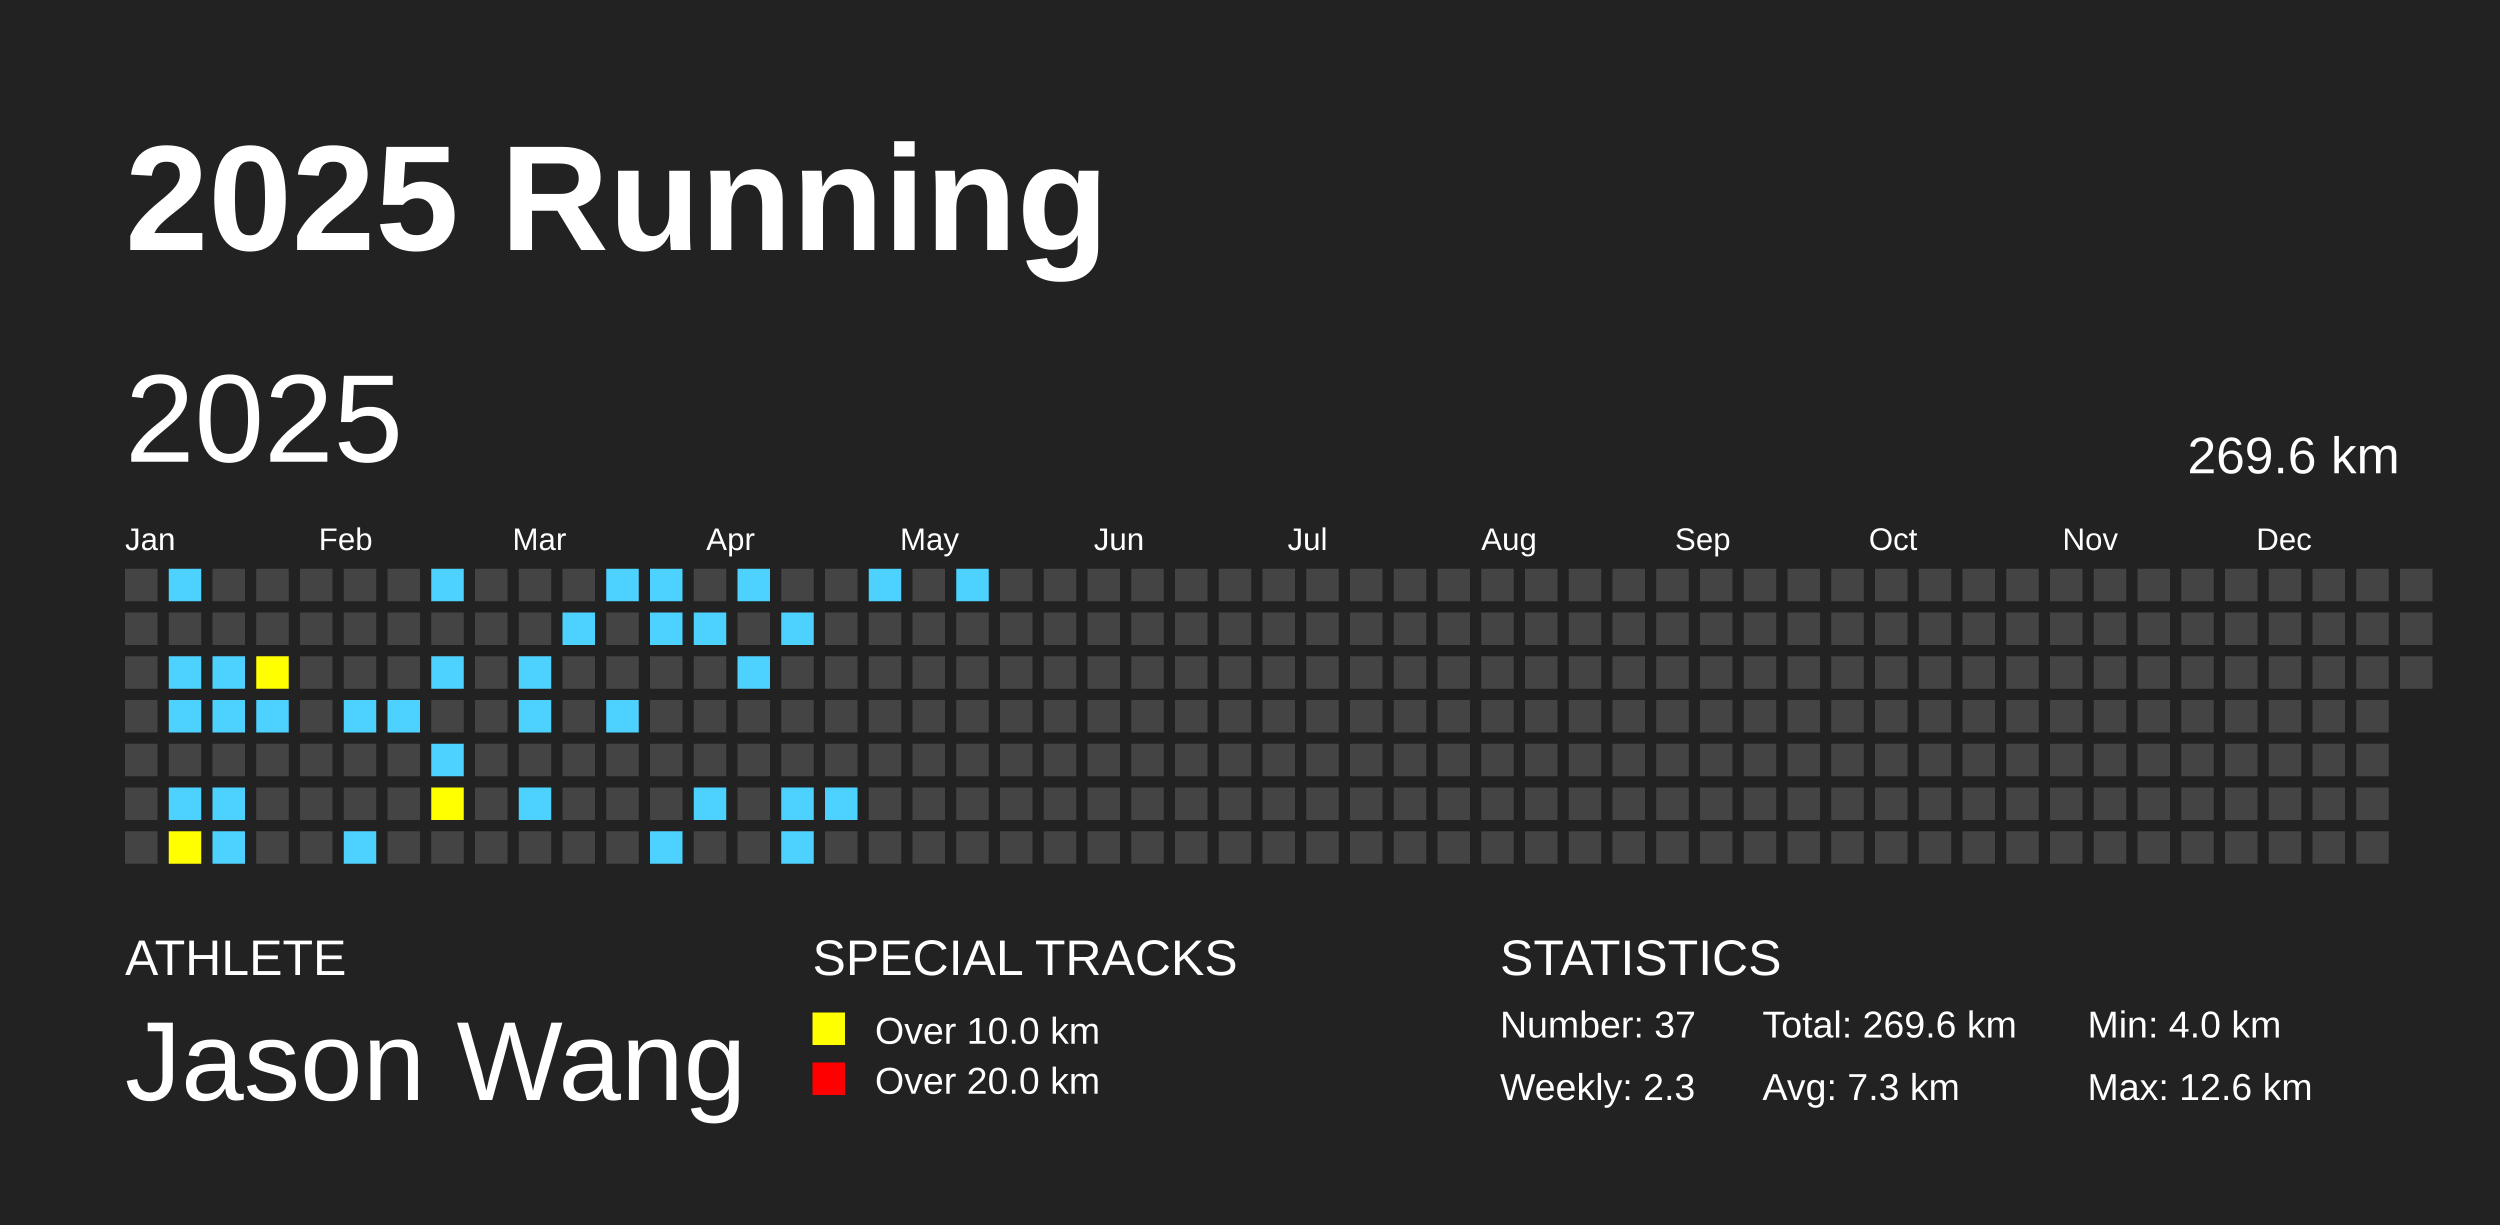
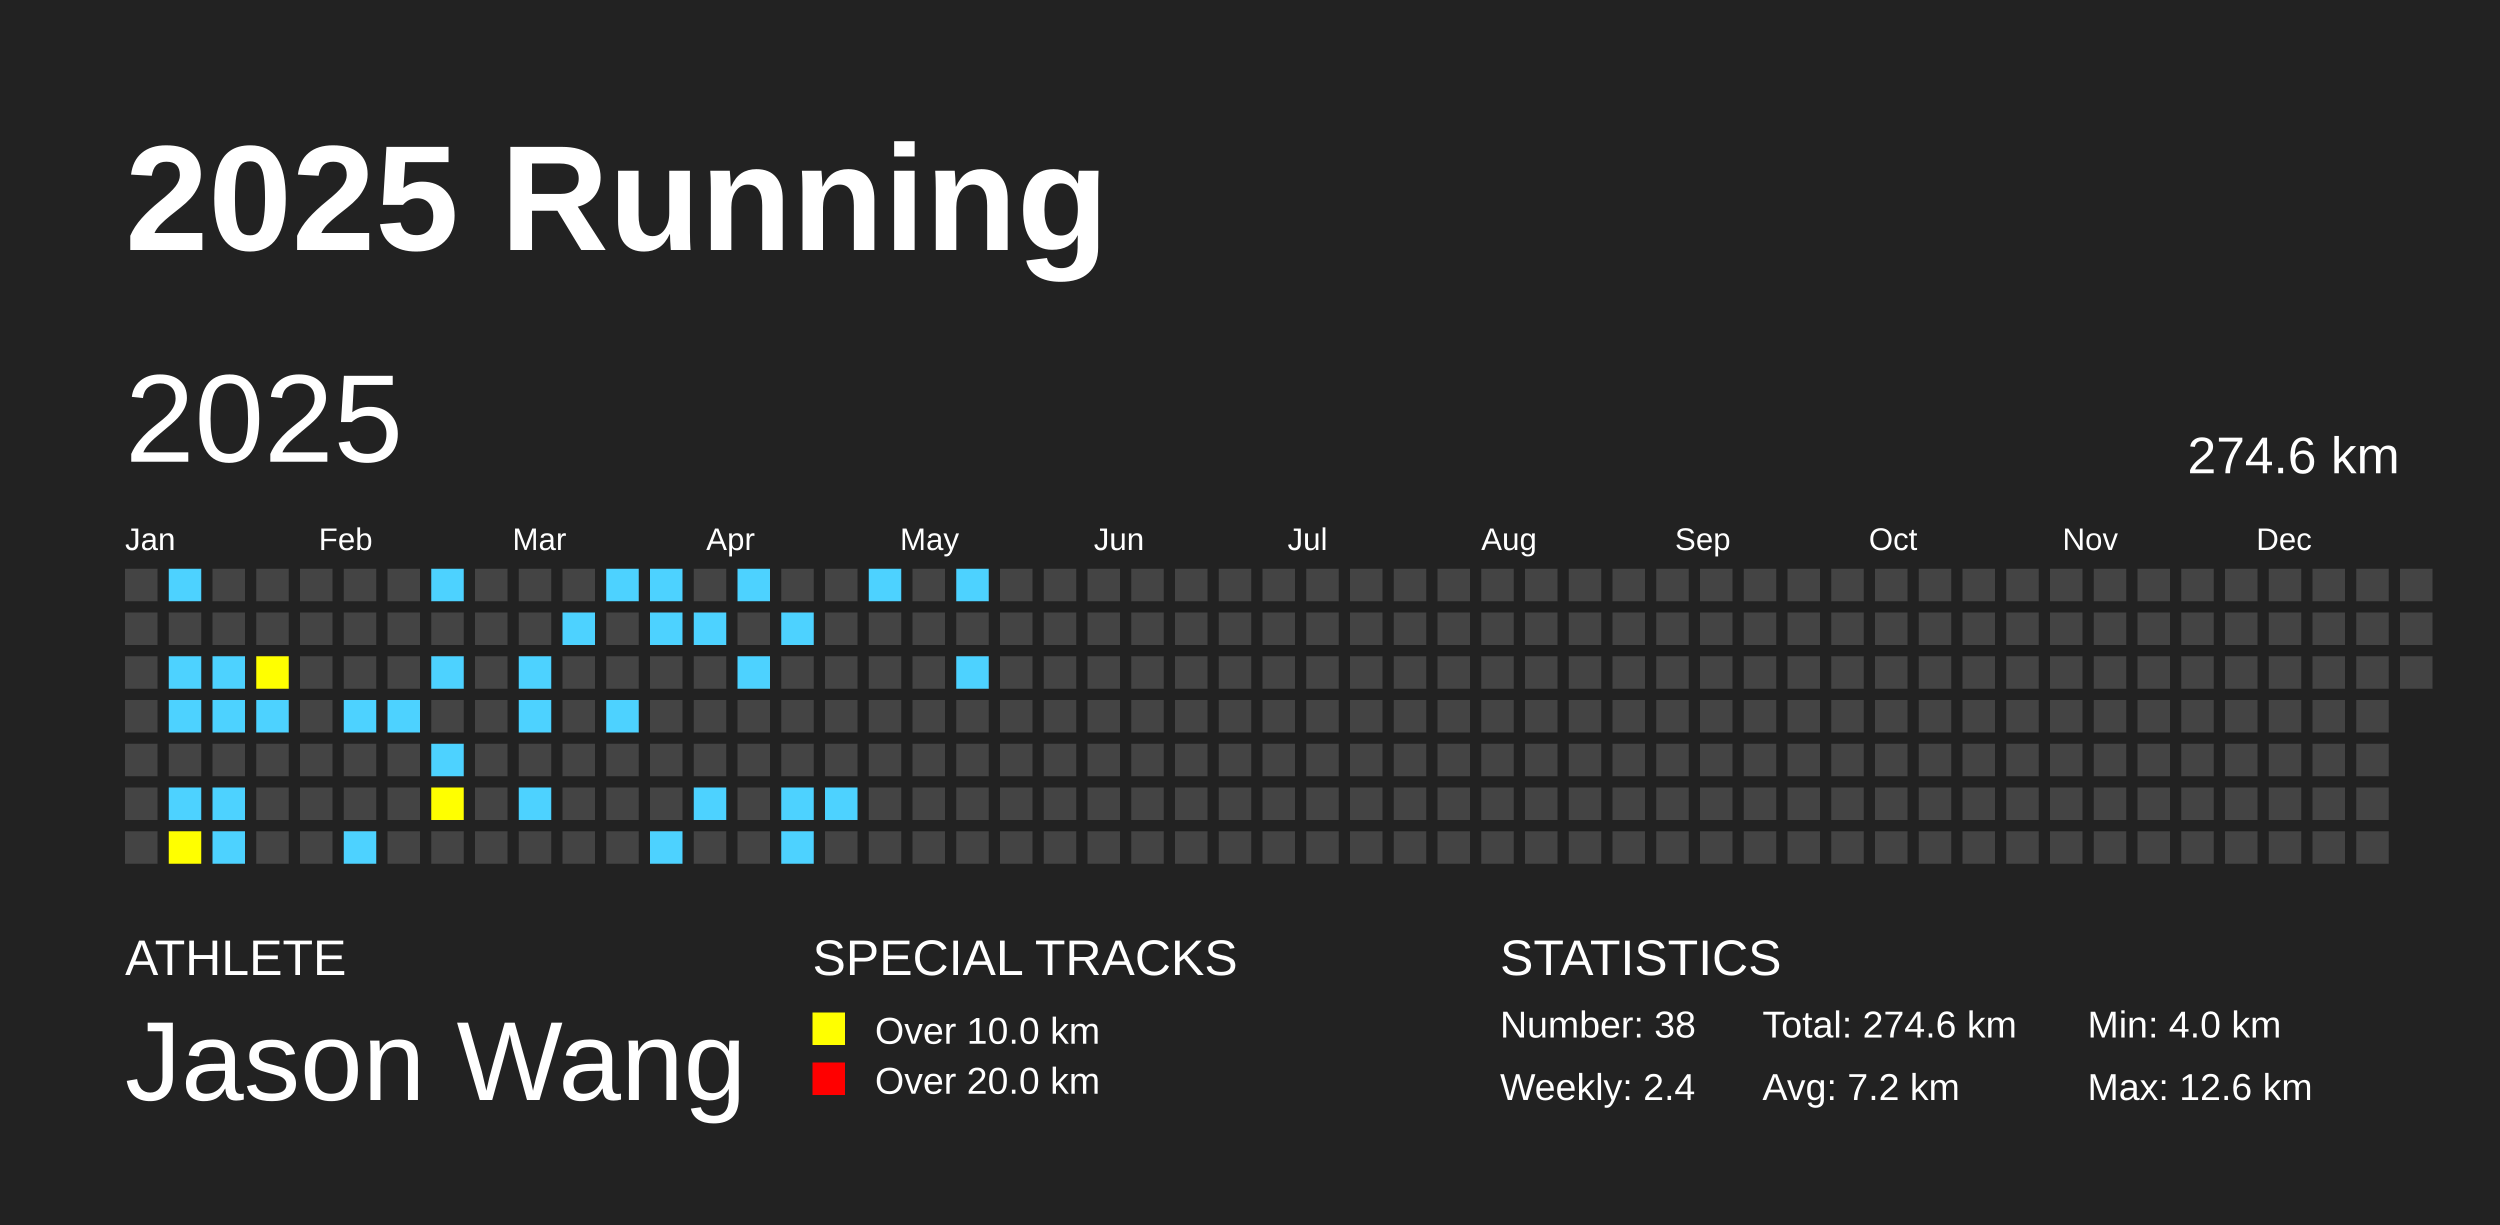
<svg xmlns="http://www.w3.org/2000/svg" baseProfile="full" height="98mm" version="1.1" viewBox="0,0,200,98" width="200mm">
  <defs />
  <rect fill="#222222" height="98" width="200" x="0" y="0" />
  <text fill="#FFFFFF" style="font-size:12px; font-family:Arial; font-weight:bold;" x="10" y="20">2025 Running</text>
  <text fill="#FFFFFF" style="font-size:4px; font-family:Arial" x="10" y="78">ATHLETE</text>
  <text fill="#FFFFFF" style="font-size:9px; font-family:Arial" x="10" y="88">Jason Wang</text>
  <text fill="#FFFFFF" style="font-size:4px; font-family:Arial" x="65" y="78">SPECIAL TRACKS</text>
  <rect fill="yellow" height="2.6" width="2.6" x="65" y="81" />
  <text fill="#FFFFFF" style="font-size:3px; font-family:Arial" x="70" y="83.5">Over 10.0 km</text>
  <rect fill="red" height="2.6" width="2.6" x="65" y="85" />
  <text fill="#FFFFFF" style="font-size:3px; font-family:Arial" x="70" y="87.5">Over 20.0 km</text>
  <text fill="#FFFFFF" style="font-size:4px; font-family:Arial" x="120" y="78">STATISTICS</text>
-   <text fill="#FFFFFF" style="font-size:3px; font-family:Arial" x="120" y="83">Number: 37</text>
-   <text fill="#FFFFFF" style="font-size:3px; font-family:Arial" x="120" y="88">Weekly: 2.3</text>
-   <text fill="#FFFFFF" style="font-size:3px; font-family:Arial" x="141" y="83">Total: 269.6 km</text>
-   <text fill="#FFFFFF" style="font-size:3px; font-family:Arial" x="141" y="88">Avg: 7.3 km</text>
+   <text fill="#FFFFFF" style="font-size:3px; font-family:Arial" x="120" y="83">Number: 38</text>
+   <text fill="#FFFFFF" style="font-size:3px; font-family:Arial" x="120" y="88">Weekly: 2.4</text>
+   <text fill="#FFFFFF" style="font-size:3px; font-family:Arial" x="141" y="83">Total: 274.6 km</text>
+   <text fill="#FFFFFF" style="font-size:3px; font-family:Arial" x="141" y="88">Avg: 7.2 km</text>
  <text fill="#FFFFFF" style="font-size:3px; font-family:Arial" x="167" y="83">Min: 4.0 km</text>
  <text fill="#FFFFFF" style="font-size:3px; font-family:Arial" x="167" y="88">Max: 12.6 km</text>
  <text dominant-baseline="hanging" fill="#FFFFFF" style="font-size:10.0px; font-family:Arial;" x="10" y="30">2025</text>
-   <text dominant-baseline="hanging" fill="#FFFFFF" style="font-size:4.125px; font-family:Arial;" x="175" y="35">269.6 km</text>
+   <text dominant-baseline="hanging" fill="#FFFFFF" style="font-size:4.125px; font-family:Arial;" x="175" y="35">274.6 km</text>
  <text fill="#FFFFFF" style="font-size:2.5px; font-family:Arial" x="10.0" y="44">Jan</text>
  <text fill="#FFFFFF" style="font-size:2.5px; font-family:Arial" x="25.5" y="44">Feb</text>
  <text fill="#FFFFFF" style="font-size:2.5px; font-family:Arial" x="41.0" y="44">Mar</text>
  <text fill="#FFFFFF" style="font-size:2.5px; font-family:Arial" x="56.5" y="44">Apr</text>
  <text fill="#FFFFFF" style="font-size:2.5px; font-family:Arial" x="72.0" y="44">May</text>
  <text fill="#FFFFFF" style="font-size:2.5px; font-family:Arial" x="87.5" y="44">Jun</text>
  <text fill="#FFFFFF" style="font-size:2.5px; font-family:Arial" x="103.0" y="44">Jul</text>
  <text fill="#FFFFFF" style="font-size:2.5px; font-family:Arial" x="118.5" y="44">Aug</text>
  <text fill="#FFFFFF" style="font-size:2.5px; font-family:Arial" x="134.0" y="44">Sep</text>
  <text fill="#FFFFFF" style="font-size:2.5px; font-family:Arial" x="149.5" y="44">Oct</text>
  <text fill="#FFFFFF" style="font-size:2.5px; font-family:Arial" x="165.0" y="44">Nov</text>
  <text fill="#FFFFFF" style="font-size:2.5px; font-family:Arial" x="180.5" y="44">Dec</text>
  <rect fill="#444444" height="2.6" width="2.6" x="10.0" y="45.5" />
  <rect fill="#444444" height="2.6" width="2.6" x="10.0" y="49.0" />
  <rect fill="#444444" height="2.6" width="2.6" x="10.0" y="52.5" />
  <rect fill="#444444" height="2.6" width="2.6" x="10.0" y="56.0" />
  <rect fill="#444444" height="2.6" width="2.6" x="10.0" y="59.5" />
  <rect fill="#444444" height="2.6" width="2.6" x="10.0" y="63.0" />
  <rect fill="#444444" height="2.6" width="2.6" x="10.0" y="66.5" />
  <rect fill="#4DD2FF" height="2.6" width="2.6" x="13.5" y="45.5" />
  <rect fill="#444444" height="2.6" width="2.6" x="13.5" y="49.0" />
  <rect fill="#4DD2FF" height="2.6" width="2.6" x="13.5" y="52.5" />
  <rect fill="#4DD2FF" height="2.6" width="2.6" x="13.5" y="56.0" />
  <rect fill="#444444" height="2.6" width="2.6" x="13.5" y="59.5" />
  <rect fill="#4DD2FF" height="2.6" width="2.6" x="13.5" y="63.0" />
  <rect fill="yellow" height="2.6" width="2.6" x="13.5" y="66.5" />
  <rect fill="#444444" height="2.6" width="2.6" x="17.0" y="45.5" />
  <rect fill="#444444" height="2.6" width="2.6" x="17.0" y="49.0" />
  <rect fill="#4DD2FF" height="2.6" width="2.6" x="17.0" y="52.5" />
  <rect fill="#4DD2FF" height="2.6" width="2.6" x="17.0" y="56.0" />
  <rect fill="#444444" height="2.6" width="2.6" x="17.0" y="59.5" />
  <rect fill="#4DD2FF" height="2.6" width="2.6" x="17.0" y="63.0" />
  <rect fill="#4DD2FF" height="2.6" width="2.6" x="17.0" y="66.5" />
  <rect fill="#444444" height="2.6" width="2.6" x="20.5" y="45.5" />
  <rect fill="#444444" height="2.6" width="2.6" x="20.5" y="49.0" />
  <rect fill="yellow" height="2.6" width="2.6" x="20.5" y="52.5" />
  <rect fill="#4DD2FF" height="2.6" width="2.6" x="20.5" y="56.0" />
  <rect fill="#444444" height="2.6" width="2.6" x="20.5" y="59.5" />
  <rect fill="#444444" height="2.6" width="2.6" x="20.5" y="63.0" />
  <rect fill="#444444" height="2.6" width="2.6" x="20.5" y="66.5" />
  <rect fill="#444444" height="2.6" width="2.6" x="24.0" y="45.5" />
  <rect fill="#444444" height="2.6" width="2.6" x="24.0" y="49.0" />
  <rect fill="#444444" height="2.6" width="2.6" x="24.0" y="52.5" />
  <rect fill="#444444" height="2.6" width="2.6" x="24.0" y="56.0" />
  <rect fill="#444444" height="2.6" width="2.6" x="24.0" y="59.5" />
  <rect fill="#444444" height="2.6" width="2.6" x="24.0" y="63.0" />
  <rect fill="#444444" height="2.6" width="2.6" x="24.0" y="66.5" />
  <rect fill="#444444" height="2.6" width="2.6" x="27.5" y="45.5" />
  <rect fill="#444444" height="2.6" width="2.6" x="27.5" y="49.0" />
  <rect fill="#444444" height="2.6" width="2.6" x="27.5" y="52.5" />
  <rect fill="#4DD2FF" height="2.6" width="2.6" x="27.5" y="56.0" />
  <rect fill="#444444" height="2.6" width="2.6" x="27.5" y="59.5" />
  <rect fill="#444444" height="2.6" width="2.6" x="27.5" y="63.0" />
  <rect fill="#4DD2FF" height="2.6" width="2.6" x="27.5" y="66.5" />
  <rect fill="#444444" height="2.6" width="2.6" x="31.0" y="45.5" />
  <rect fill="#444444" height="2.6" width="2.6" x="31.0" y="49.0" />
  <rect fill="#444444" height="2.6" width="2.6" x="31.0" y="52.5" />
  <rect fill="#4DD2FF" height="2.6" width="2.6" x="31.0" y="56.0" />
  <rect fill="#444444" height="2.6" width="2.6" x="31.0" y="59.5" />
  <rect fill="#444444" height="2.6" width="2.6" x="31.0" y="63.0" />
  <rect fill="#444444" height="2.6" width="2.6" x="31.0" y="66.5" />
  <rect fill="#4DD2FF" height="2.6" width="2.6" x="34.5" y="45.5" />
  <rect fill="#444444" height="2.6" width="2.6" x="34.5" y="49.0" />
  <rect fill="#4DD2FF" height="2.6" width="2.6" x="34.5" y="52.5" />
  <rect fill="#444444" height="2.6" width="2.6" x="34.5" y="56.0" />
  <rect fill="#4DD2FF" height="2.6" width="2.6" x="34.5" y="59.5" />
  <rect fill="yellow" height="2.6" width="2.6" x="34.5" y="63.0" />
  <rect fill="#444444" height="2.6" width="2.6" x="34.5" y="66.5" />
  <rect fill="#444444" height="2.6" width="2.6" x="38.0" y="45.5" />
  <rect fill="#444444" height="2.6" width="2.6" x="38.0" y="49.0" />
  <rect fill="#444444" height="2.6" width="2.6" x="38.0" y="52.5" />
  <rect fill="#444444" height="2.6" width="2.6" x="38.0" y="56.0" />
  <rect fill="#444444" height="2.6" width="2.6" x="38.0" y="59.5" />
  <rect fill="#444444" height="2.6" width="2.6" x="38.0" y="63.0" />
  <rect fill="#444444" height="2.6" width="2.6" x="38.0" y="66.5" />
  <rect fill="#444444" height="2.6" width="2.6" x="41.5" y="45.5" />
  <rect fill="#444444" height="2.6" width="2.6" x="41.5" y="49.0" />
  <rect fill="#4DD2FF" height="2.6" width="2.6" x="41.5" y="52.5" />
  <rect fill="#4DD2FF" height="2.6" width="2.6" x="41.5" y="56.0" />
  <rect fill="#444444" height="2.6" width="2.6" x="41.5" y="59.5" />
  <rect fill="#4DD2FF" height="2.6" width="2.6" x="41.5" y="63.0" />
  <rect fill="#444444" height="2.6" width="2.6" x="41.5" y="66.5" />
  <rect fill="#444444" height="2.6" width="2.6" x="45.0" y="45.5" />
  <rect fill="#4DD2FF" height="2.6" width="2.6" x="45.0" y="49.0" />
  <rect fill="#444444" height="2.6" width="2.6" x="45.0" y="52.5" />
  <rect fill="#444444" height="2.6" width="2.6" x="45.0" y="56.0" />
  <rect fill="#444444" height="2.6" width="2.6" x="45.0" y="59.5" />
  <rect fill="#444444" height="2.6" width="2.6" x="45.0" y="63.0" />
  <rect fill="#444444" height="2.6" width="2.6" x="45.0" y="66.5" />
  <rect fill="#4DD2FF" height="2.6" width="2.6" x="48.5" y="45.5" />
  <rect fill="#444444" height="2.6" width="2.6" x="48.5" y="49.0" />
  <rect fill="#444444" height="2.6" width="2.6" x="48.5" y="52.5" />
  <rect fill="#4DD2FF" height="2.6" width="2.6" x="48.5" y="56.0" />
  <rect fill="#444444" height="2.6" width="2.6" x="48.5" y="59.5" />
  <rect fill="#444444" height="2.6" width="2.6" x="48.5" y="63.0" />
  <rect fill="#444444" height="2.6" width="2.6" x="48.5" y="66.5" />
  <rect fill="#4DD2FF" height="2.6" width="2.6" x="52.0" y="45.5" />
  <rect fill="#4DD2FF" height="2.6" width="2.6" x="52.0" y="49.0" />
  <rect fill="#444444" height="2.6" width="2.6" x="52.0" y="52.5" />
  <rect fill="#444444" height="2.6" width="2.6" x="52.0" y="56.0" />
  <rect fill="#444444" height="2.6" width="2.6" x="52.0" y="59.5" />
  <rect fill="#444444" height="2.6" width="2.6" x="52.0" y="63.0" />
  <rect fill="#4DD2FF" height="2.6" width="2.6" x="52.0" y="66.5" />
  <rect fill="#444444" height="2.6" width="2.6" x="55.5" y="45.5" />
  <rect fill="#4DD2FF" height="2.6" width="2.6" x="55.5" y="49.0" />
  <rect fill="#444444" height="2.6" width="2.6" x="55.5" y="52.5" />
  <rect fill="#444444" height="2.6" width="2.6" x="55.5" y="56.0" />
  <rect fill="#444444" height="2.6" width="2.6" x="55.5" y="59.5" />
  <rect fill="#4DD2FF" height="2.6" width="2.6" x="55.5" y="63.0" />
  <rect fill="#444444" height="2.6" width="2.6" x="55.5" y="66.5" />
  <rect fill="#4DD2FF" height="2.6" width="2.6" x="59.0" y="45.5" />
  <rect fill="#444444" height="2.6" width="2.6" x="59.0" y="49.0" />
  <rect fill="#4DD2FF" height="2.6" width="2.6" x="59.0" y="52.5" />
  <rect fill="#444444" height="2.6" width="2.6" x="59.0" y="56.0" />
  <rect fill="#444444" height="2.6" width="2.6" x="59.0" y="59.5" />
  <rect fill="#444444" height="2.6" width="2.6" x="59.0" y="63.0" />
  <rect fill="#444444" height="2.6" width="2.6" x="59.0" y="66.5" />
  <rect fill="#444444" height="2.6" width="2.6" x="62.5" y="45.5" />
  <rect fill="#4DD2FF" height="2.6" width="2.6" x="62.5" y="49.0" />
  <rect fill="#444444" height="2.6" width="2.6" x="62.5" y="52.5" />
  <rect fill="#444444" height="2.6" width="2.6" x="62.5" y="56.0" />
  <rect fill="#444444" height="2.6" width="2.6" x="62.5" y="59.5" />
  <rect fill="#4DD2FF" height="2.6" width="2.6" x="62.5" y="63.0" />
  <rect fill="#4DD2FF" height="2.6" width="2.6" x="62.5" y="66.5" />
  <rect fill="#444444" height="2.6" width="2.6" x="66.0" y="45.5" />
  <rect fill="#444444" height="2.6" width="2.6" x="66.0" y="49.0" />
  <rect fill="#444444" height="2.6" width="2.6" x="66.0" y="52.5" />
  <rect fill="#444444" height="2.6" width="2.6" x="66.0" y="56.0" />
  <rect fill="#444444" height="2.6" width="2.6" x="66.0" y="59.5" />
  <rect fill="#4DD2FF" height="2.6" width="2.6" x="66.0" y="63.0" />
  <rect fill="#444444" height="2.6" width="2.6" x="66.0" y="66.5" />
  <rect fill="#4DD2FF" height="2.6" width="2.6" x="69.5" y="45.5" />
  <rect fill="#444444" height="2.6" width="2.6" x="69.5" y="49.0" />
  <rect fill="#444444" height="2.6" width="2.6" x="69.5" y="52.5" />
  <rect fill="#444444" height="2.6" width="2.6" x="69.5" y="56.0" />
  <rect fill="#444444" height="2.6" width="2.6" x="69.5" y="59.5" />
  <rect fill="#444444" height="2.6" width="2.6" x="69.5" y="63.0" />
  <rect fill="#444444" height="2.6" width="2.6" x="69.5" y="66.5" />
  <rect fill="#444444" height="2.6" width="2.6" x="73.0" y="45.5" />
  <rect fill="#444444" height="2.6" width="2.6" x="73.0" y="49.0" />
  <rect fill="#444444" height="2.6" width="2.6" x="73.0" y="52.5" />
  <rect fill="#444444" height="2.6" width="2.6" x="73.0" y="56.0" />
  <rect fill="#444444" height="2.6" width="2.6" x="73.0" y="59.5" />
  <rect fill="#444444" height="2.6" width="2.6" x="73.0" y="63.0" />
  <rect fill="#444444" height="2.6" width="2.6" x="73.0" y="66.5" />
  <rect fill="#4DD2FF" height="2.6" width="2.6" x="76.5" y="45.5" />
  <rect fill="#444444" height="2.6" width="2.6" x="76.5" y="49.0" />
-   <rect fill="#444444" height="2.6" width="2.6" x="76.5" y="52.5" />
+   <rect fill="#4DD2FF" height="2.6" width="2.6" x="76.5" y="52.5" />
  <rect fill="#444444" height="2.6" width="2.6" x="76.5" y="56.0" />
  <rect fill="#444444" height="2.6" width="2.6" x="76.5" y="59.5" />
  <rect fill="#444444" height="2.6" width="2.6" x="76.5" y="63.0" />
  <rect fill="#444444" height="2.6" width="2.6" x="76.5" y="66.5" />
  <rect fill="#444444" height="2.6" width="2.6" x="80.0" y="45.5" />
  <rect fill="#444444" height="2.6" width="2.6" x="80.0" y="49.0" />
  <rect fill="#444444" height="2.6" width="2.6" x="80.0" y="52.5" />
  <rect fill="#444444" height="2.6" width="2.6" x="80.0" y="56.0" />
  <rect fill="#444444" height="2.6" width="2.6" x="80.0" y="59.5" />
  <rect fill="#444444" height="2.6" width="2.6" x="80.0" y="63.0" />
  <rect fill="#444444" height="2.6" width="2.6" x="80.0" y="66.5" />
  <rect fill="#444444" height="2.6" width="2.6" x="83.5" y="45.5" />
  <rect fill="#444444" height="2.6" width="2.6" x="83.5" y="49.0" />
  <rect fill="#444444" height="2.6" width="2.6" x="83.5" y="52.5" />
  <rect fill="#444444" height="2.6" width="2.6" x="83.5" y="56.0" />
  <rect fill="#444444" height="2.6" width="2.6" x="83.5" y="59.5" />
  <rect fill="#444444" height="2.6" width="2.6" x="83.5" y="63.0" />
  <rect fill="#444444" height="2.6" width="2.6" x="83.5" y="66.5" />
  <rect fill="#444444" height="2.6" width="2.6" x="87.0" y="45.5" />
  <rect fill="#444444" height="2.6" width="2.6" x="87.0" y="49.0" />
  <rect fill="#444444" height="2.6" width="2.6" x="87.0" y="52.5" />
  <rect fill="#444444" height="2.6" width="2.6" x="87.0" y="56.0" />
  <rect fill="#444444" height="2.6" width="2.6" x="87.0" y="59.5" />
  <rect fill="#444444" height="2.6" width="2.6" x="87.0" y="63.0" />
  <rect fill="#444444" height="2.6" width="2.6" x="87.0" y="66.5" />
  <rect fill="#444444" height="2.6" width="2.6" x="90.5" y="45.5" />
  <rect fill="#444444" height="2.6" width="2.6" x="90.5" y="49.0" />
  <rect fill="#444444" height="2.6" width="2.6" x="90.5" y="52.5" />
  <rect fill="#444444" height="2.6" width="2.6" x="90.5" y="56.0" />
  <rect fill="#444444" height="2.6" width="2.6" x="90.5" y="59.5" />
  <rect fill="#444444" height="2.6" width="2.6" x="90.5" y="63.0" />
  <rect fill="#444444" height="2.6" width="2.6" x="90.5" y="66.5" />
  <rect fill="#444444" height="2.6" width="2.6" x="94.0" y="45.5" />
  <rect fill="#444444" height="2.6" width="2.6" x="94.0" y="49.0" />
  <rect fill="#444444" height="2.6" width="2.6" x="94.0" y="52.5" />
  <rect fill="#444444" height="2.6" width="2.6" x="94.0" y="56.0" />
  <rect fill="#444444" height="2.6" width="2.6" x="94.0" y="59.5" />
  <rect fill="#444444" height="2.6" width="2.6" x="94.0" y="63.0" />
  <rect fill="#444444" height="2.6" width="2.6" x="94.0" y="66.5" />
  <rect fill="#444444" height="2.6" width="2.6" x="97.5" y="45.5" />
  <rect fill="#444444" height="2.6" width="2.6" x="97.5" y="49.0" />
  <rect fill="#444444" height="2.6" width="2.6" x="97.5" y="52.5" />
  <rect fill="#444444" height="2.6" width="2.6" x="97.5" y="56.0" />
  <rect fill="#444444" height="2.6" width="2.6" x="97.5" y="59.5" />
  <rect fill="#444444" height="2.6" width="2.6" x="97.5" y="63.0" />
  <rect fill="#444444" height="2.6" width="2.6" x="97.5" y="66.5" />
  <rect fill="#444444" height="2.6" width="2.6" x="101.0" y="45.5" />
  <rect fill="#444444" height="2.6" width="2.6" x="101.0" y="49.0" />
  <rect fill="#444444" height="2.6" width="2.6" x="101.0" y="52.5" />
  <rect fill="#444444" height="2.6" width="2.6" x="101.0" y="56.0" />
  <rect fill="#444444" height="2.6" width="2.6" x="101.0" y="59.5" />
  <rect fill="#444444" height="2.6" width="2.6" x="101.0" y="63.0" />
  <rect fill="#444444" height="2.6" width="2.6" x="101.0" y="66.5" />
  <rect fill="#444444" height="2.6" width="2.6" x="104.5" y="45.5" />
  <rect fill="#444444" height="2.6" width="2.6" x="104.5" y="49.0" />
  <rect fill="#444444" height="2.6" width="2.6" x="104.5" y="52.5" />
  <rect fill="#444444" height="2.6" width="2.6" x="104.5" y="56.0" />
  <rect fill="#444444" height="2.6" width="2.6" x="104.5" y="59.5" />
  <rect fill="#444444" height="2.6" width="2.6" x="104.5" y="63.0" />
  <rect fill="#444444" height="2.6" width="2.6" x="104.5" y="66.5" />
  <rect fill="#444444" height="2.6" width="2.6" x="108.0" y="45.5" />
  <rect fill="#444444" height="2.6" width="2.6" x="108.0" y="49.0" />
  <rect fill="#444444" height="2.6" width="2.6" x="108.0" y="52.5" />
  <rect fill="#444444" height="2.6" width="2.6" x="108.0" y="56.0" />
  <rect fill="#444444" height="2.6" width="2.6" x="108.0" y="59.5" />
  <rect fill="#444444" height="2.6" width="2.6" x="108.0" y="63.0" />
  <rect fill="#444444" height="2.6" width="2.6" x="108.0" y="66.5" />
  <rect fill="#444444" height="2.6" width="2.6" x="111.5" y="45.5" />
  <rect fill="#444444" height="2.6" width="2.6" x="111.5" y="49.0" />
  <rect fill="#444444" height="2.6" width="2.6" x="111.5" y="52.5" />
  <rect fill="#444444" height="2.6" width="2.6" x="111.5" y="56.0" />
  <rect fill="#444444" height="2.6" width="2.6" x="111.5" y="59.5" />
  <rect fill="#444444" height="2.6" width="2.6" x="111.5" y="63.0" />
  <rect fill="#444444" height="2.6" width="2.6" x="111.5" y="66.5" />
  <rect fill="#444444" height="2.6" width="2.6" x="115.0" y="45.5" />
  <rect fill="#444444" height="2.6" width="2.6" x="115.0" y="49.0" />
  <rect fill="#444444" height="2.6" width="2.6" x="115.0" y="52.5" />
  <rect fill="#444444" height="2.6" width="2.6" x="115.0" y="56.0" />
  <rect fill="#444444" height="2.6" width="2.6" x="115.0" y="59.5" />
  <rect fill="#444444" height="2.6" width="2.6" x="115.0" y="63.0" />
  <rect fill="#444444" height="2.6" width="2.6" x="115.0" y="66.5" />
  <rect fill="#444444" height="2.6" width="2.6" x="118.5" y="45.5" />
  <rect fill="#444444" height="2.6" width="2.6" x="118.5" y="49.0" />
  <rect fill="#444444" height="2.6" width="2.6" x="118.5" y="52.5" />
  <rect fill="#444444" height="2.6" width="2.6" x="118.5" y="56.0" />
  <rect fill="#444444" height="2.6" width="2.6" x="118.5" y="59.5" />
  <rect fill="#444444" height="2.6" width="2.6" x="118.5" y="63.0" />
  <rect fill="#444444" height="2.6" width="2.6" x="118.5" y="66.5" />
  <rect fill="#444444" height="2.6" width="2.6" x="122.0" y="45.5" />
  <rect fill="#444444" height="2.6" width="2.6" x="122.0" y="49.0" />
  <rect fill="#444444" height="2.6" width="2.6" x="122.0" y="52.5" />
  <rect fill="#444444" height="2.6" width="2.6" x="122.0" y="56.0" />
  <rect fill="#444444" height="2.6" width="2.6" x="122.0" y="59.5" />
  <rect fill="#444444" height="2.6" width="2.6" x="122.0" y="63.0" />
  <rect fill="#444444" height="2.6" width="2.6" x="122.0" y="66.5" />
  <rect fill="#444444" height="2.6" width="2.6" x="125.5" y="45.5" />
  <rect fill="#444444" height="2.6" width="2.6" x="125.5" y="49.0" />
  <rect fill="#444444" height="2.6" width="2.6" x="125.5" y="52.5" />
  <rect fill="#444444" height="2.6" width="2.6" x="125.5" y="56.0" />
  <rect fill="#444444" height="2.6" width="2.6" x="125.5" y="59.5" />
  <rect fill="#444444" height="2.6" width="2.6" x="125.5" y="63.0" />
  <rect fill="#444444" height="2.6" width="2.6" x="125.5" y="66.5" />
  <rect fill="#444444" height="2.6" width="2.6" x="129.0" y="45.5" />
  <rect fill="#444444" height="2.6" width="2.6" x="129.0" y="49.0" />
  <rect fill="#444444" height="2.6" width="2.6" x="129.0" y="52.5" />
  <rect fill="#444444" height="2.6" width="2.6" x="129.0" y="56.0" />
  <rect fill="#444444" height="2.6" width="2.6" x="129.0" y="59.5" />
  <rect fill="#444444" height="2.6" width="2.6" x="129.0" y="63.0" />
  <rect fill="#444444" height="2.6" width="2.6" x="129.0" y="66.5" />
  <rect fill="#444444" height="2.6" width="2.6" x="132.5" y="45.5" />
  <rect fill="#444444" height="2.6" width="2.6" x="132.5" y="49.0" />
  <rect fill="#444444" height="2.6" width="2.6" x="132.5" y="52.5" />
  <rect fill="#444444" height="2.6" width="2.6" x="132.5" y="56.0" />
  <rect fill="#444444" height="2.6" width="2.6" x="132.5" y="59.5" />
  <rect fill="#444444" height="2.6" width="2.6" x="132.5" y="63.0" />
  <rect fill="#444444" height="2.6" width="2.6" x="132.5" y="66.5" />
  <rect fill="#444444" height="2.6" width="2.6" x="136.0" y="45.5" />
  <rect fill="#444444" height="2.6" width="2.6" x="136.0" y="49.0" />
  <rect fill="#444444" height="2.6" width="2.6" x="136.0" y="52.5" />
  <rect fill="#444444" height="2.6" width="2.6" x="136.0" y="56.0" />
  <rect fill="#444444" height="2.6" width="2.6" x="136.0" y="59.5" />
  <rect fill="#444444" height="2.6" width="2.6" x="136.0" y="63.0" />
  <rect fill="#444444" height="2.6" width="2.6" x="136.0" y="66.5" />
  <rect fill="#444444" height="2.6" width="2.6" x="139.5" y="45.5" />
  <rect fill="#444444" height="2.6" width="2.6" x="139.5" y="49.0" />
  <rect fill="#444444" height="2.6" width="2.6" x="139.5" y="52.5" />
  <rect fill="#444444" height="2.6" width="2.6" x="139.5" y="56.0" />
  <rect fill="#444444" height="2.6" width="2.6" x="139.5" y="59.5" />
  <rect fill="#444444" height="2.6" width="2.6" x="139.5" y="63.0" />
  <rect fill="#444444" height="2.6" width="2.6" x="139.5" y="66.5" />
  <rect fill="#444444" height="2.6" width="2.6" x="143.0" y="45.5" />
  <rect fill="#444444" height="2.6" width="2.6" x="143.0" y="49.0" />
  <rect fill="#444444" height="2.6" width="2.6" x="143.0" y="52.5" />
  <rect fill="#444444" height="2.6" width="2.6" x="143.0" y="56.0" />
  <rect fill="#444444" height="2.6" width="2.6" x="143.0" y="59.5" />
  <rect fill="#444444" height="2.6" width="2.6" x="143.0" y="63.0" />
  <rect fill="#444444" height="2.6" width="2.6" x="143.0" y="66.5" />
  <rect fill="#444444" height="2.6" width="2.6" x="146.5" y="45.5" />
  <rect fill="#444444" height="2.6" width="2.6" x="146.5" y="49.0" />
  <rect fill="#444444" height="2.6" width="2.6" x="146.5" y="52.5" />
  <rect fill="#444444" height="2.6" width="2.6" x="146.5" y="56.0" />
  <rect fill="#444444" height="2.6" width="2.6" x="146.5" y="59.5" />
  <rect fill="#444444" height="2.6" width="2.6" x="146.5" y="63.0" />
  <rect fill="#444444" height="2.6" width="2.6" x="146.5" y="66.5" />
  <rect fill="#444444" height="2.6" width="2.6" x="150.0" y="45.5" />
  <rect fill="#444444" height="2.6" width="2.6" x="150.0" y="49.0" />
  <rect fill="#444444" height="2.6" width="2.6" x="150.0" y="52.5" />
  <rect fill="#444444" height="2.6" width="2.6" x="150.0" y="56.0" />
  <rect fill="#444444" height="2.6" width="2.6" x="150.0" y="59.5" />
  <rect fill="#444444" height="2.6" width="2.6" x="150.0" y="63.0" />
  <rect fill="#444444" height="2.6" width="2.6" x="150.0" y="66.5" />
  <rect fill="#444444" height="2.6" width="2.6" x="153.5" y="45.5" />
  <rect fill="#444444" height="2.6" width="2.6" x="153.5" y="49.0" />
  <rect fill="#444444" height="2.6" width="2.6" x="153.5" y="52.5" />
  <rect fill="#444444" height="2.6" width="2.6" x="153.5" y="56.0" />
  <rect fill="#444444" height="2.6" width="2.6" x="153.5" y="59.5" />
  <rect fill="#444444" height="2.6" width="2.6" x="153.5" y="63.0" />
  <rect fill="#444444" height="2.6" width="2.6" x="153.5" y="66.5" />
  <rect fill="#444444" height="2.6" width="2.6" x="157.0" y="45.5" />
  <rect fill="#444444" height="2.6" width="2.6" x="157.0" y="49.0" />
  <rect fill="#444444" height="2.6" width="2.6" x="157.0" y="52.5" />
  <rect fill="#444444" height="2.6" width="2.6" x="157.0" y="56.0" />
  <rect fill="#444444" height="2.6" width="2.6" x="157.0" y="59.5" />
  <rect fill="#444444" height="2.6" width="2.6" x="157.0" y="63.0" />
  <rect fill="#444444" height="2.6" width="2.6" x="157.0" y="66.5" />
  <rect fill="#444444" height="2.6" width="2.6" x="160.5" y="45.5" />
  <rect fill="#444444" height="2.6" width="2.6" x="160.5" y="49.0" />
  <rect fill="#444444" height="2.6" width="2.6" x="160.5" y="52.5" />
  <rect fill="#444444" height="2.6" width="2.6" x="160.5" y="56.0" />
  <rect fill="#444444" height="2.6" width="2.6" x="160.5" y="59.5" />
  <rect fill="#444444" height="2.6" width="2.6" x="160.5" y="63.0" />
  <rect fill="#444444" height="2.6" width="2.6" x="160.5" y="66.5" />
  <rect fill="#444444" height="2.6" width="2.6" x="164.0" y="45.5" />
  <rect fill="#444444" height="2.6" width="2.6" x="164.0" y="49.0" />
  <rect fill="#444444" height="2.6" width="2.6" x="164.0" y="52.5" />
  <rect fill="#444444" height="2.6" width="2.6" x="164.0" y="56.0" />
  <rect fill="#444444" height="2.6" width="2.6" x="164.0" y="59.5" />
  <rect fill="#444444" height="2.6" width="2.6" x="164.0" y="63.0" />
  <rect fill="#444444" height="2.6" width="2.6" x="164.0" y="66.5" />
  <rect fill="#444444" height="2.6" width="2.6" x="167.5" y="45.5" />
  <rect fill="#444444" height="2.6" width="2.6" x="167.5" y="49.0" />
  <rect fill="#444444" height="2.6" width="2.6" x="167.5" y="52.5" />
  <rect fill="#444444" height="2.6" width="2.6" x="167.5" y="56.0" />
  <rect fill="#444444" height="2.6" width="2.6" x="167.5" y="59.5" />
  <rect fill="#444444" height="2.6" width="2.6" x="167.5" y="63.0" />
  <rect fill="#444444" height="2.6" width="2.6" x="167.5" y="66.5" />
  <rect fill="#444444" height="2.6" width="2.6" x="171.0" y="45.5" />
  <rect fill="#444444" height="2.6" width="2.6" x="171.0" y="49.0" />
  <rect fill="#444444" height="2.6" width="2.6" x="171.0" y="52.5" />
  <rect fill="#444444" height="2.6" width="2.6" x="171.0" y="56.0" />
  <rect fill="#444444" height="2.6" width="2.6" x="171.0" y="59.5" />
  <rect fill="#444444" height="2.6" width="2.6" x="171.0" y="63.0" />
  <rect fill="#444444" height="2.6" width="2.6" x="171.0" y="66.5" />
  <rect fill="#444444" height="2.6" width="2.6" x="174.5" y="45.5" />
  <rect fill="#444444" height="2.6" width="2.6" x="174.5" y="49.0" />
  <rect fill="#444444" height="2.6" width="2.6" x="174.5" y="52.5" />
  <rect fill="#444444" height="2.6" width="2.6" x="174.5" y="56.0" />
  <rect fill="#444444" height="2.6" width="2.6" x="174.5" y="59.5" />
  <rect fill="#444444" height="2.6" width="2.6" x="174.5" y="63.0" />
  <rect fill="#444444" height="2.6" width="2.6" x="174.5" y="66.5" />
  <rect fill="#444444" height="2.6" width="2.6" x="178.0" y="45.5" />
  <rect fill="#444444" height="2.6" width="2.6" x="178.0" y="49.0" />
  <rect fill="#444444" height="2.6" width="2.6" x="178.0" y="52.5" />
  <rect fill="#444444" height="2.6" width="2.6" x="178.0" y="56.0" />
  <rect fill="#444444" height="2.6" width="2.6" x="178.0" y="59.5" />
  <rect fill="#444444" height="2.6" width="2.6" x="178.0" y="63.0" />
  <rect fill="#444444" height="2.6" width="2.6" x="178.0" y="66.5" />
  <rect fill="#444444" height="2.6" width="2.6" x="181.5" y="45.5" />
  <rect fill="#444444" height="2.6" width="2.6" x="181.5" y="49.0" />
  <rect fill="#444444" height="2.6" width="2.6" x="181.5" y="52.5" />
  <rect fill="#444444" height="2.6" width="2.6" x="181.5" y="56.0" />
  <rect fill="#444444" height="2.6" width="2.6" x="181.5" y="59.5" />
  <rect fill="#444444" height="2.6" width="2.6" x="181.5" y="63.0" />
  <rect fill="#444444" height="2.6" width="2.6" x="181.5" y="66.5" />
  <rect fill="#444444" height="2.6" width="2.6" x="185.0" y="45.5" />
  <rect fill="#444444" height="2.6" width="2.6" x="185.0" y="49.0" />
  <rect fill="#444444" height="2.6" width="2.6" x="185.0" y="52.5" />
  <rect fill="#444444" height="2.6" width="2.6" x="185.0" y="56.0" />
  <rect fill="#444444" height="2.6" width="2.6" x="185.0" y="59.5" />
  <rect fill="#444444" height="2.6" width="2.6" x="185.0" y="63.0" />
  <rect fill="#444444" height="2.6" width="2.6" x="185.0" y="66.5" />
  <rect fill="#444444" height="2.6" width="2.6" x="188.5" y="45.5" />
  <rect fill="#444444" height="2.6" width="2.6" x="188.5" y="49.0" />
  <rect fill="#444444" height="2.6" width="2.6" x="188.5" y="52.5" />
  <rect fill="#444444" height="2.6" width="2.6" x="188.5" y="56.0" />
  <rect fill="#444444" height="2.6" width="2.6" x="188.5" y="59.5" />
  <rect fill="#444444" height="2.6" width="2.6" x="188.5" y="63.0" />
  <rect fill="#444444" height="2.6" width="2.6" x="188.5" y="66.5" />
  <rect fill="#444444" height="2.6" width="2.6" x="192.0" y="45.5" />
  <rect fill="#444444" height="2.6" width="2.6" x="192.0" y="49.0" />
  <rect fill="#444444" height="2.6" width="2.6" x="192.0" y="52.5" />
</svg>
